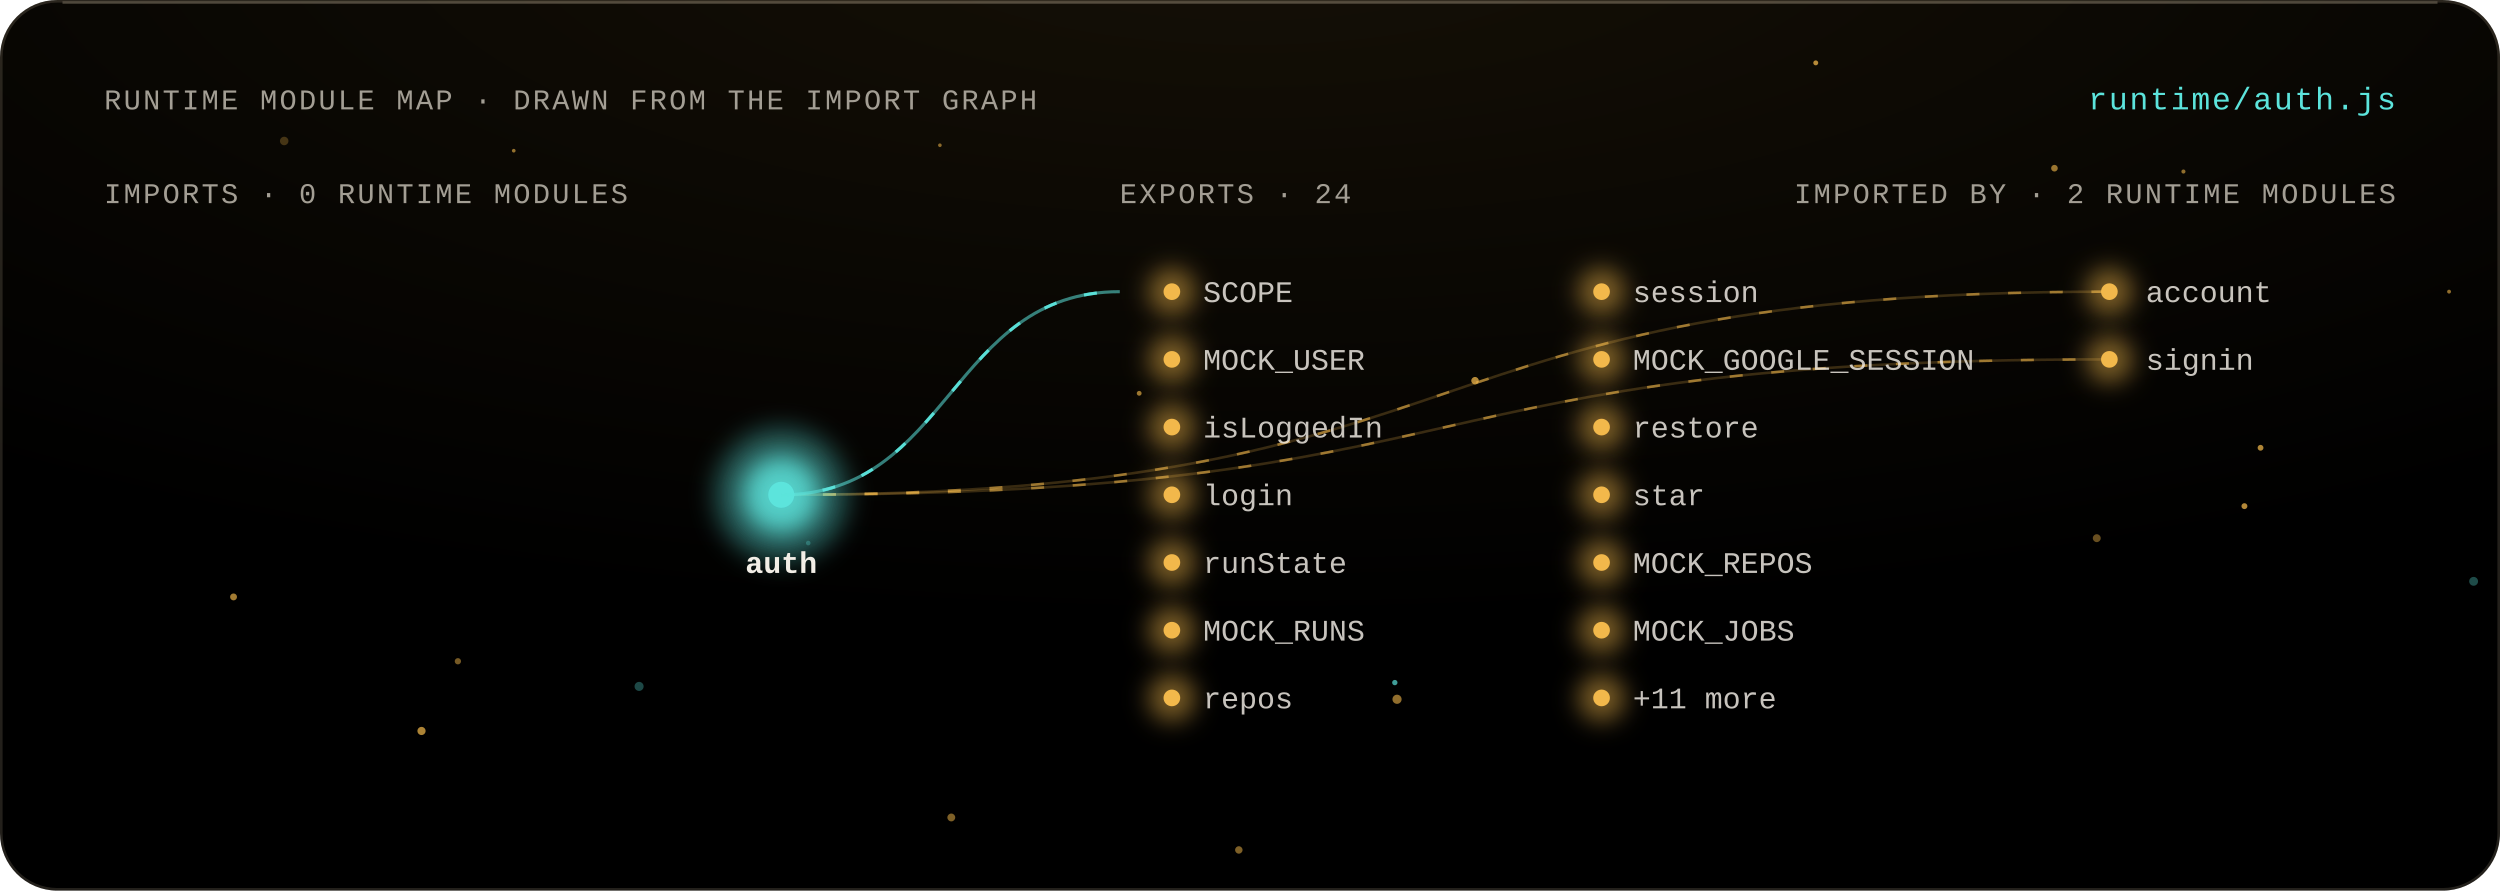
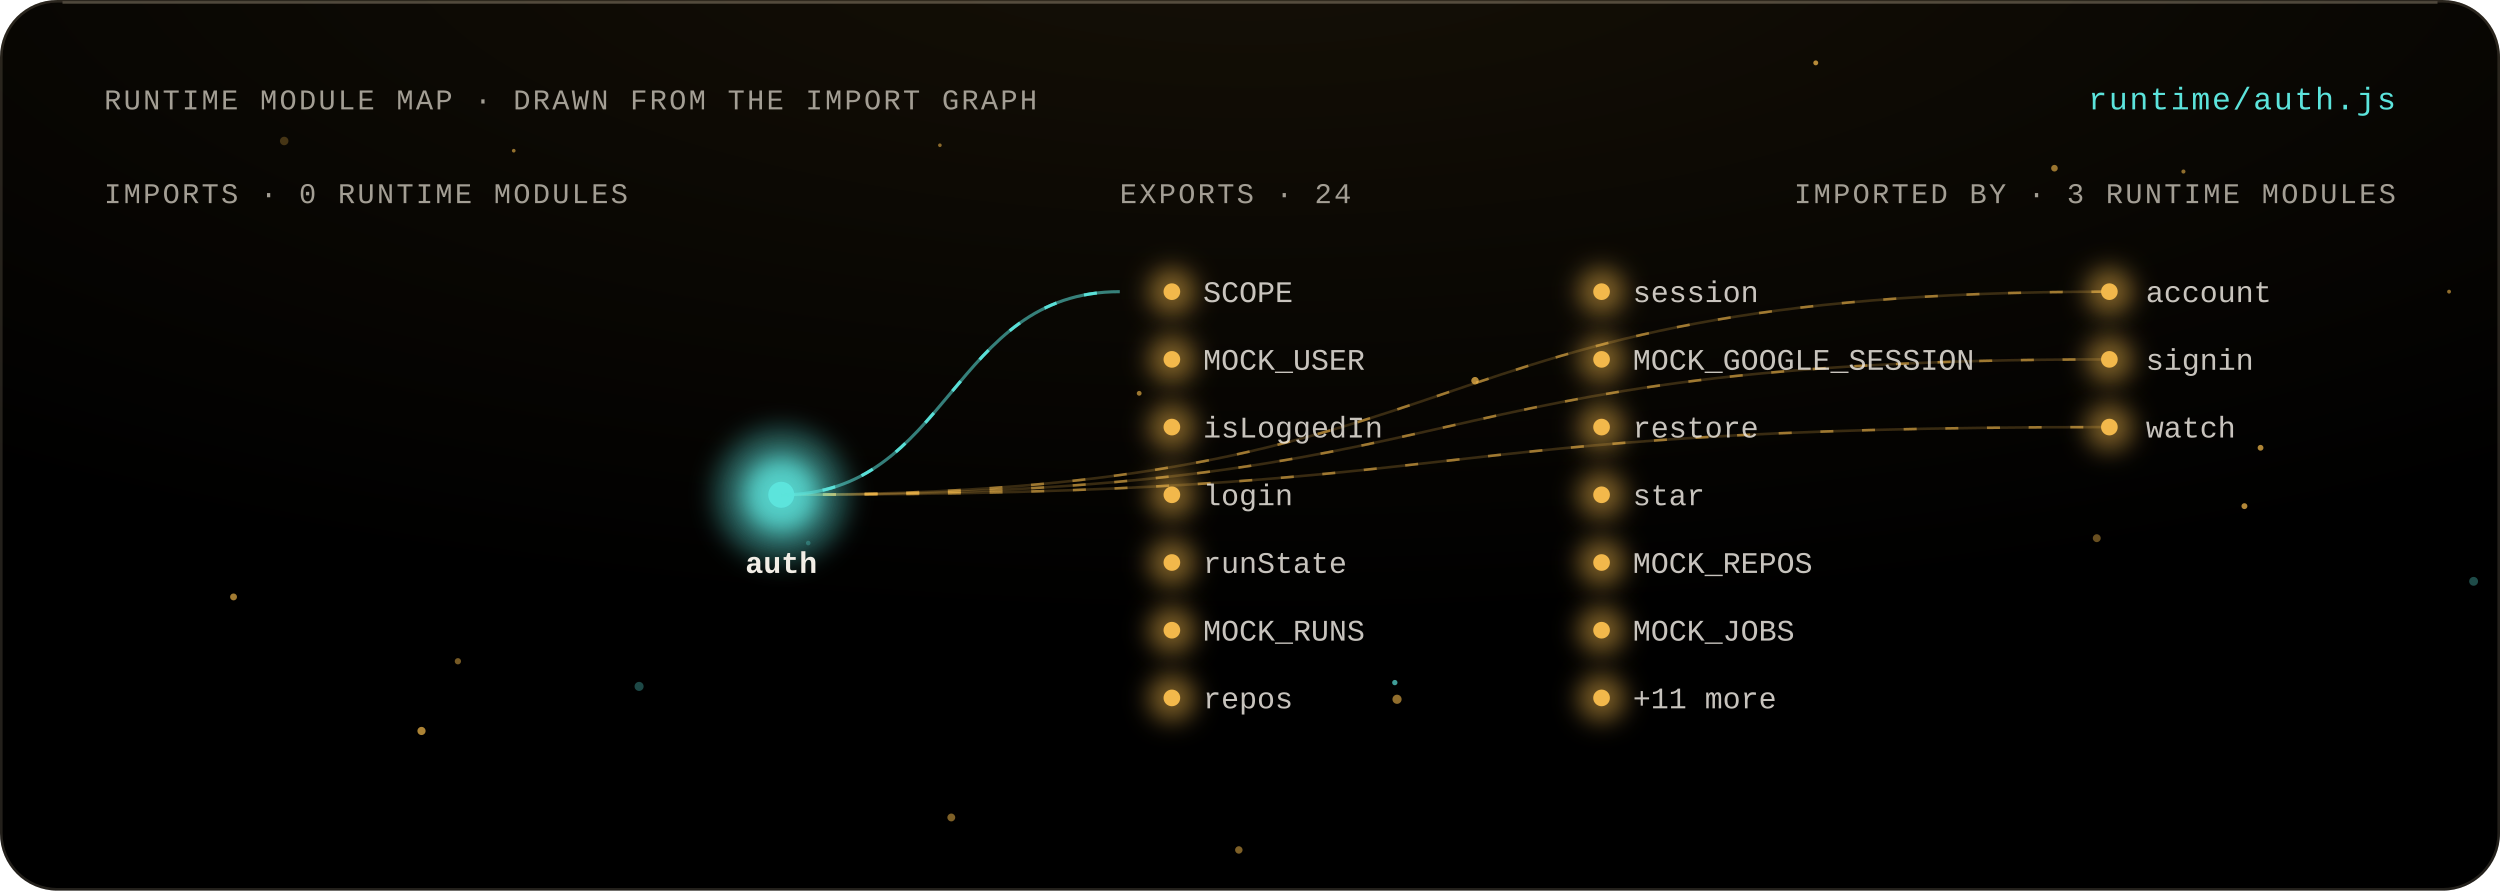
<svg xmlns="http://www.w3.org/2000/svg" viewBox="0 0 960 342" width="960" height="342" role="img" aria-labelledby="t">
  <style>
  text { font-family: 'Geist Mono', ui-monospace, 'Liberation Mono', Menlo, monospace; fill: #F2EEE6; }
  .m { fill: #A39E94; font-size: 11px; letter-spacing: .08em; }
  .l { font-size: 11.5px; }
  .h { font-size: 12px; fill: #5CE4DC; letter-spacing: .06em; }
  .flow { stroke-dasharray: 5 11; animation: flow 3s linear infinite; }
  @keyframes flow { to { stroke-dashoffset: -32; } }
  .breathe { animation: breathe 4.2s ease-in-out infinite; }
  @keyframes breathe { 50% { opacity: .38; } }
  .beat { animation: beat 2.6s ease-in-out infinite; transform-box: fill-box; transform-origin: center; }
  @keyframes beat { 50% { opacity: .55; transform: scale(1.35); } }
  .spin { transform-box: fill-box; transform-origin: center; animation: spin 48s linear infinite; }
  .spin-r { transform-box: fill-box; transform-origin: center; animation: spin 64s linear infinite reverse; }
  @keyframes spin { to { transform: rotate(360deg); } }
  @media (prefers-reduced-motion: reduce) { * { animation: none !important; } }
</style>
  <defs>
    <filter id="bloom" x="-80%" y="-80%" width="260%" height="260%">
      <feGaussianBlur stdDeviation="4.5" />
    </filter>
    <filter id="soft" x="-30%" y="-30%" width="160%" height="160%">
      <feGaussianBlur stdDeviation="1.4" />
    </filter>
    <radialGradient id="key" cx="50%" cy="-10%" r="80%">
      <stop offset="0" stop-color="#F2B84B" stop-opacity=".09" />
      <stop offset="1" stop-color="#F2B84B" stop-opacity="0" />
    </radialGradient>
    <linearGradient id="pair" x1="0" x2="1">
      <stop offset="0" stop-color="#F2B84B" />
      <stop offset="1" stop-color="#5CE4DC" />
    </linearGradient>
  </defs>
  <rect width="960" height="342" rx="22" fill="#000" />
  <rect width="960" height="342" rx="22" fill="url(#key)" />
  <rect x=".5" y=".5" width="959" height="341" rx="21.5" fill="none" stroke="rgba(255,232,196,.14)" />
  <path d="M 24 1 H 936" stroke="rgba(255,238,208,.22)" stroke-width="1" />
  <g>
    <circle cx="175.83" cy="253.92" r="1.21" fill="#F2B84B" opacity="0.49" class="breathe" style="animation-delay:-1.16s" />
    <circle cx="245.41" cy="263.58" r="1.74" fill="#5CE4DC" opacity="0.32" class="breathe" style="animation-delay:-0.14s" />
    <circle cx="197.28" cy="57.87" r="0.71" fill="#F2B84B" opacity="0.6" class="breathe" style="animation-delay:-2.95s" />
    <circle cx="161.86" cy="280.69" r="1.57" fill="#F2B84B" opacity="0.71" class="breathe" style="animation-delay:-1.18s" />
    <circle cx="838.44" cy="65.87" r="0.79" fill="#F2B84B" opacity="0.58" class="breathe" style="animation-delay:-4.16s" />
    <circle cx="109.13" cy="54.14" r="1.63" fill="#F2B84B" opacity="0.26" class="breathe" style="animation-delay:-2.65s" />
    <circle cx="788.91" cy="64.59" r="1.28" fill="#F2B84B" opacity="0.62" class="breathe" style="animation-delay:-2.81s" />
    <circle cx="861.86" cy="194.36" r="1.14" fill="#F2B84B" opacity="0.74" class="breathe" style="animation-delay:-0.82s" />
    <circle cx="805.16" cy="206.66" r="1.52" fill="#F2B84B" opacity="0.43" class="breathe" style="animation-delay:-3.88s" />
    <circle cx="535.61" cy="262.11" r="1.03" fill="#5CE4DC" opacity="0.69" class="breathe" style="animation-delay:-4.12s" />
    <circle cx="310.35" cy="208.53" r="0.89" fill="#5CE4DC" opacity="0.28" class="breathe" style="animation-delay:-1.76s" />
    <circle cx="365.3" cy="313.91" r="1.51" fill="#F2B84B" opacity="0.52" class="breathe" style="animation-delay:-1.53s" />
    <circle cx="437.45" cy="151.03" r="0.93" fill="#F2B84B" opacity="0.63" class="breathe" style="animation-delay:-2.39s" />
    <circle cx="360.92" cy="55.77" r="0.7" fill="#F2B84B" opacity="0.55" class="breathe" style="animation-delay:-3.49s" />
    <circle cx="697.25" cy="24.14" r="0.95" fill="#F2B84B" opacity="0.74" class="breathe" style="animation-delay:-2.74s" />
    <circle cx="89.68" cy="229.22" r="1.33" fill="#F2B84B" opacity="0.67" class="breathe" style="animation-delay:-3.53s" />
    <circle cx="868.05" cy="171.95" r="1.12" fill="#F2B84B" opacity="0.72" class="breathe" style="animation-delay:-1.61s" />
    <circle cx="940.44" cy="111.99" r="0.75" fill="#F2B84B" opacity="0.59" class="breathe" style="animation-delay:-0.04s" />
    <circle cx="536.46" cy="268.52" r="1.76" fill="#F2B84B" opacity="0.6" class="breathe" style="animation-delay:-3.57s" />
    <circle cx="566.41" cy="146.19" r="1.44" fill="#F2B84B" opacity="0.74" class="breathe" style="animation-delay:-0.58s" />
    <circle cx="949.87" cy="223.23" r="1.7" fill="#5CE4DC" opacity="0.33" class="breathe" style="animation-delay:-0.55s" />
    <circle cx="475.71" cy="326.38" r="1.43" fill="#F2B84B" opacity="0.52" class="breathe" style="animation-delay:-3.17s" />
  </g>
  <text x="40" y="42" class="m" text-anchor="start">RUNTIME MODULE MAP · DRAWN FROM THE IMPORT GRAPH</text>
  <text x="920" y="42" class="h" text-anchor="end">runtime/auth.js</text>
  <text x="40" y="78" class="m" text-anchor="start">IMPORTS · 0 RUNTIME MODULES</text>
  <text x="430" y="78" class="m" text-anchor="start">EXPORTS · 24</text>
-   <text x="920" y="78" class="m" text-anchor="end">IMPORTED BY · 2 RUNTIME MODULES</text>
+   <text x="920" y="78" class="m" text-anchor="end">IMPORTED BY · 3 RUNTIME MODULES</text>
  <path d="M 300 190 C 580.5 190, 529.5 112, 810 112" fill="none" stroke="#F2B84B" stroke-opacity="0.22" stroke-width="1" />
  <path d="M 300 190 C 580.5 190, 529.5 112, 810 112" fill="none" stroke="#F2B84B" stroke-opacity="0.55" stroke-width="1" class="flow" />
  <g>
    <circle cx="810" cy="112" r="9" fill="#F2B84B" opacity="0.5" filter="url(#bloom)" class="breathe" style="animation-delay:-2.76s" />
    <circle cx="810" cy="112" r="3.2" fill="#F2B84B" />
  </g>
  <text x="824" y="116" class="l" text-anchor="start" fill="#F2EEE6" fill-opacity=".82">account</text>
  <path d="M 300 190 C 580.5 190, 529.5 138, 810 138" fill="none" stroke="#F2B84B" stroke-opacity="0.22" stroke-width="1" />
  <path d="M 300 190 C 580.5 190, 529.5 138, 810 138" fill="none" stroke="#F2B84B" stroke-opacity="0.55" stroke-width="1" class="flow" />
  <g>
    <circle cx="810" cy="138" r="9" fill="#F2B84B" opacity="0.5" filter="url(#bloom)" class="breathe" style="animation-delay:-1.87s" />
    <circle cx="810" cy="138" r="3.2" fill="#F2B84B" />
  </g>
  <text x="824" y="142" class="l" text-anchor="start" fill="#F2EEE6" fill-opacity=".82">signin</text>
+   <path d="M 300 190 C 580.5 190, 529.5 164, 810 164" fill="none" stroke="#F2B84B" stroke-opacity="0.22" stroke-width="1" />
+   <path d="M 300 190 C 580.5 190, 529.5 164, 810 164" fill="none" stroke="#F2B84B" stroke-opacity="0.55" stroke-width="1" class="flow" />
+   <g>
+     <circle cx="810" cy="164" r="9" fill="#F2B84B" opacity="0.5" filter="url(#bloom)" class="breathe" style="animation-delay:-0.73s" />
+     <circle cx="810" cy="164" r="3.2" fill="#F2B84B" />
+   </g>
+   <text x="824" y="168" class="l" text-anchor="start" fill="#F2EEE6" fill-opacity=".82">watch</text>
  <circle cx="300" cy="190" r="26" fill="#5CE4DC" opacity=".35" filter="url(#bloom)" class="beat" />
  <g>
    <circle cx="300" cy="190" r="15" fill="#5CE4DC" opacity="0.85" filter="url(#bloom)" class="beat" style="animation-delay:-0s" />
    <circle cx="300" cy="190" r="5" fill="#5CE4DC" />
  </g>
  <text x="300" y="220" class="l" text-anchor="middle" fill="#5CE4DC" font-weight="700" font-size="13">auth</text>
  <path d="M 300 190 C 365 190, 365 112, 430 112" fill="none" stroke="#5CE4DC" stroke-opacity="0.55" stroke-width="1.2" />
  <path d="M 300 190 C 365 190, 365 112, 430 112" fill="none" stroke="#5CE4DC" stroke-opacity="0.95" stroke-width="1.2" class="flow" />
  <g>
-     <circle cx="450" cy="112" r="9" fill="#F2B84B" opacity="0.5" filter="url(#bloom)" class="breathe" style="animation-delay:-0.73s" />
+     <circle cx="450" cy="112" r="9" fill="#F2B84B" opacity="0.5" filter="url(#bloom)" class="breathe" style="animation-delay:-2.97s" />
    <circle cx="450" cy="112" r="3.2" fill="#F2B84B" />
  </g>
  <text x="462" y="116" class="l" text-anchor="start" fill="#F2EEE6" fill-opacity=".82">SCOPE</text>
  <g>
-     <circle cx="615" cy="112" r="9" fill="#F2B84B" opacity="0.5" filter="url(#bloom)" class="breathe" style="animation-delay:-2.97s" />
+     <circle cx="615" cy="112" r="9" fill="#F2B84B" opacity="0.5" filter="url(#bloom)" class="breathe" style="animation-delay:-1.92s" />
    <circle cx="615" cy="112" r="3.2" fill="#F2B84B" />
  </g>
  <text x="627" y="116" class="l" text-anchor="start" fill="#F2EEE6" fill-opacity=".82">session</text>
  <g>
-     <circle cx="450" cy="138" r="9" fill="#F2B84B" opacity="0.5" filter="url(#bloom)" class="breathe" style="animation-delay:-1.92s" />
+     <circle cx="450" cy="138" r="9" fill="#F2B84B" opacity="0.5" filter="url(#bloom)" class="breathe" style="animation-delay:-1.11s" />
    <circle cx="450" cy="138" r="3.2" fill="#F2B84B" />
  </g>
  <text x="462" y="142" class="l" text-anchor="start" fill="#F2EEE6" fill-opacity=".82">MOCK_USER</text>
  <g>
-     <circle cx="615" cy="138" r="9" fill="#F2B84B" opacity="0.5" filter="url(#bloom)" class="breathe" style="animation-delay:-1.11s" />
+     <circle cx="615" cy="138" r="9" fill="#F2B84B" opacity="0.5" filter="url(#bloom)" class="breathe" style="animation-delay:-0.18s" />
    <circle cx="615" cy="138" r="3.2" fill="#F2B84B" />
  </g>
  <text x="627" y="142" class="l" text-anchor="start" fill="#F2EEE6" fill-opacity=".82">MOCK_GOOGLE_SESSION</text>
  <g>
-     <circle cx="450" cy="164" r="9" fill="#F2B84B" opacity="0.5" filter="url(#bloom)" class="breathe" style="animation-delay:-0.18s" />
+     <circle cx="450" cy="164" r="9" fill="#F2B84B" opacity="0.5" filter="url(#bloom)" class="breathe" style="animation-delay:-3.79s" />
    <circle cx="450" cy="164" r="3.2" fill="#F2B84B" />
  </g>
  <text x="462" y="168" class="l" text-anchor="start" fill="#F2EEE6" fill-opacity=".82">isLoggedIn</text>
  <g>
-     <circle cx="615" cy="164" r="9" fill="#F2B84B" opacity="0.5" filter="url(#bloom)" class="breathe" style="animation-delay:-3.79s" />
+     <circle cx="615" cy="164" r="9" fill="#F2B84B" opacity="0.5" filter="url(#bloom)" class="breathe" style="animation-delay:-1.02s" />
    <circle cx="615" cy="164" r="3.2" fill="#F2B84B" />
  </g>
  <text x="627" y="168" class="l" text-anchor="start" fill="#F2EEE6" fill-opacity=".82">restore</text>
  <g>
-     <circle cx="450" cy="190" r="9" fill="#F2B84B" opacity="0.5" filter="url(#bloom)" class="breathe" style="animation-delay:-1.02s" />
+     <circle cx="450" cy="190" r="9" fill="#F2B84B" opacity="0.5" filter="url(#bloom)" class="breathe" style="animation-delay:-3.08s" />
    <circle cx="450" cy="190" r="3.2" fill="#F2B84B" />
  </g>
  <text x="462" y="194" class="l" text-anchor="start" fill="#F2EEE6" fill-opacity=".82">login</text>
  <g>
-     <circle cx="615" cy="190" r="9" fill="#F2B84B" opacity="0.5" filter="url(#bloom)" class="breathe" style="animation-delay:-3.08s" />
+     <circle cx="615" cy="190" r="9" fill="#F2B84B" opacity="0.5" filter="url(#bloom)" class="breathe" style="animation-delay:-0.59s" />
    <circle cx="615" cy="190" r="3.2" fill="#F2B84B" />
  </g>
  <text x="627" y="194" class="l" text-anchor="start" fill="#F2EEE6" fill-opacity=".82">star</text>
  <g>
-     <circle cx="450" cy="216" r="9" fill="#F2B84B" opacity="0.5" filter="url(#bloom)" class="breathe" style="animation-delay:-0.59s" />
+     <circle cx="450" cy="216" r="9" fill="#F2B84B" opacity="0.5" filter="url(#bloom)" class="breathe" style="animation-delay:-0.13s" />
    <circle cx="450" cy="216" r="3.2" fill="#F2B84B" />
  </g>
  <text x="462" y="220" class="l" text-anchor="start" fill="#F2EEE6" fill-opacity=".82">runState</text>
  <g>
-     <circle cx="615" cy="216" r="9" fill="#F2B84B" opacity="0.5" filter="url(#bloom)" class="breathe" style="animation-delay:-0.13s" />
+     <circle cx="615" cy="216" r="9" fill="#F2B84B" opacity="0.5" filter="url(#bloom)" class="breathe" style="animation-delay:-0.92s" />
    <circle cx="615" cy="216" r="3.2" fill="#F2B84B" />
  </g>
  <text x="627" y="220" class="l" text-anchor="start" fill="#F2EEE6" fill-opacity=".82">MOCK_REPOS</text>
  <g>
-     <circle cx="450" cy="242" r="9" fill="#F2B84B" opacity="0.5" filter="url(#bloom)" class="breathe" style="animation-delay:-0.92s" />
+     <circle cx="450" cy="242" r="9" fill="#F2B84B" opacity="0.5" filter="url(#bloom)" class="breathe" style="animation-delay:-0.04s" />
    <circle cx="450" cy="242" r="3.2" fill="#F2B84B" />
  </g>
  <text x="462" y="246" class="l" text-anchor="start" fill="#F2EEE6" fill-opacity=".82">MOCK_RUNS</text>
  <g>
-     <circle cx="615" cy="242" r="9" fill="#F2B84B" opacity="0.5" filter="url(#bloom)" class="breathe" style="animation-delay:-0.04s" />
+     <circle cx="615" cy="242" r="9" fill="#F2B84B" opacity="0.5" filter="url(#bloom)" class="breathe" style="animation-delay:-0.82s" />
    <circle cx="615" cy="242" r="3.2" fill="#F2B84B" />
  </g>
  <text x="627" y="246" class="l" text-anchor="start" fill="#F2EEE6" fill-opacity=".82">MOCK_JOBS</text>
  <g>
-     <circle cx="450" cy="268" r="9" fill="#F2B84B" opacity="0.5" filter="url(#bloom)" class="breathe" style="animation-delay:-0.82s" />
+     <circle cx="450" cy="268" r="9" fill="#F2B84B" opacity="0.5" filter="url(#bloom)" class="breathe" style="animation-delay:-0.68s" />
    <circle cx="450" cy="268" r="3.2" fill="#F2B84B" />
  </g>
  <text x="462" y="272" class="l" text-anchor="start" fill="#F2EEE6" fill-opacity=".82">repos</text>
  <g>
-     <circle cx="615" cy="268" r="9" fill="#F2B84B" opacity="0.5" filter="url(#bloom)" class="breathe" style="animation-delay:-0.68s" />
+     <circle cx="615" cy="268" r="9" fill="#F2B84B" opacity="0.5" filter="url(#bloom)" class="breathe" style="animation-delay:-2.78s" />
    <circle cx="615" cy="268" r="3.2" fill="#F2B84B" />
  </g>
  <text x="627" y="272" class="l" text-anchor="start" fill="#F2EEE6" fill-opacity=".82">+11 more</text>
</svg>
